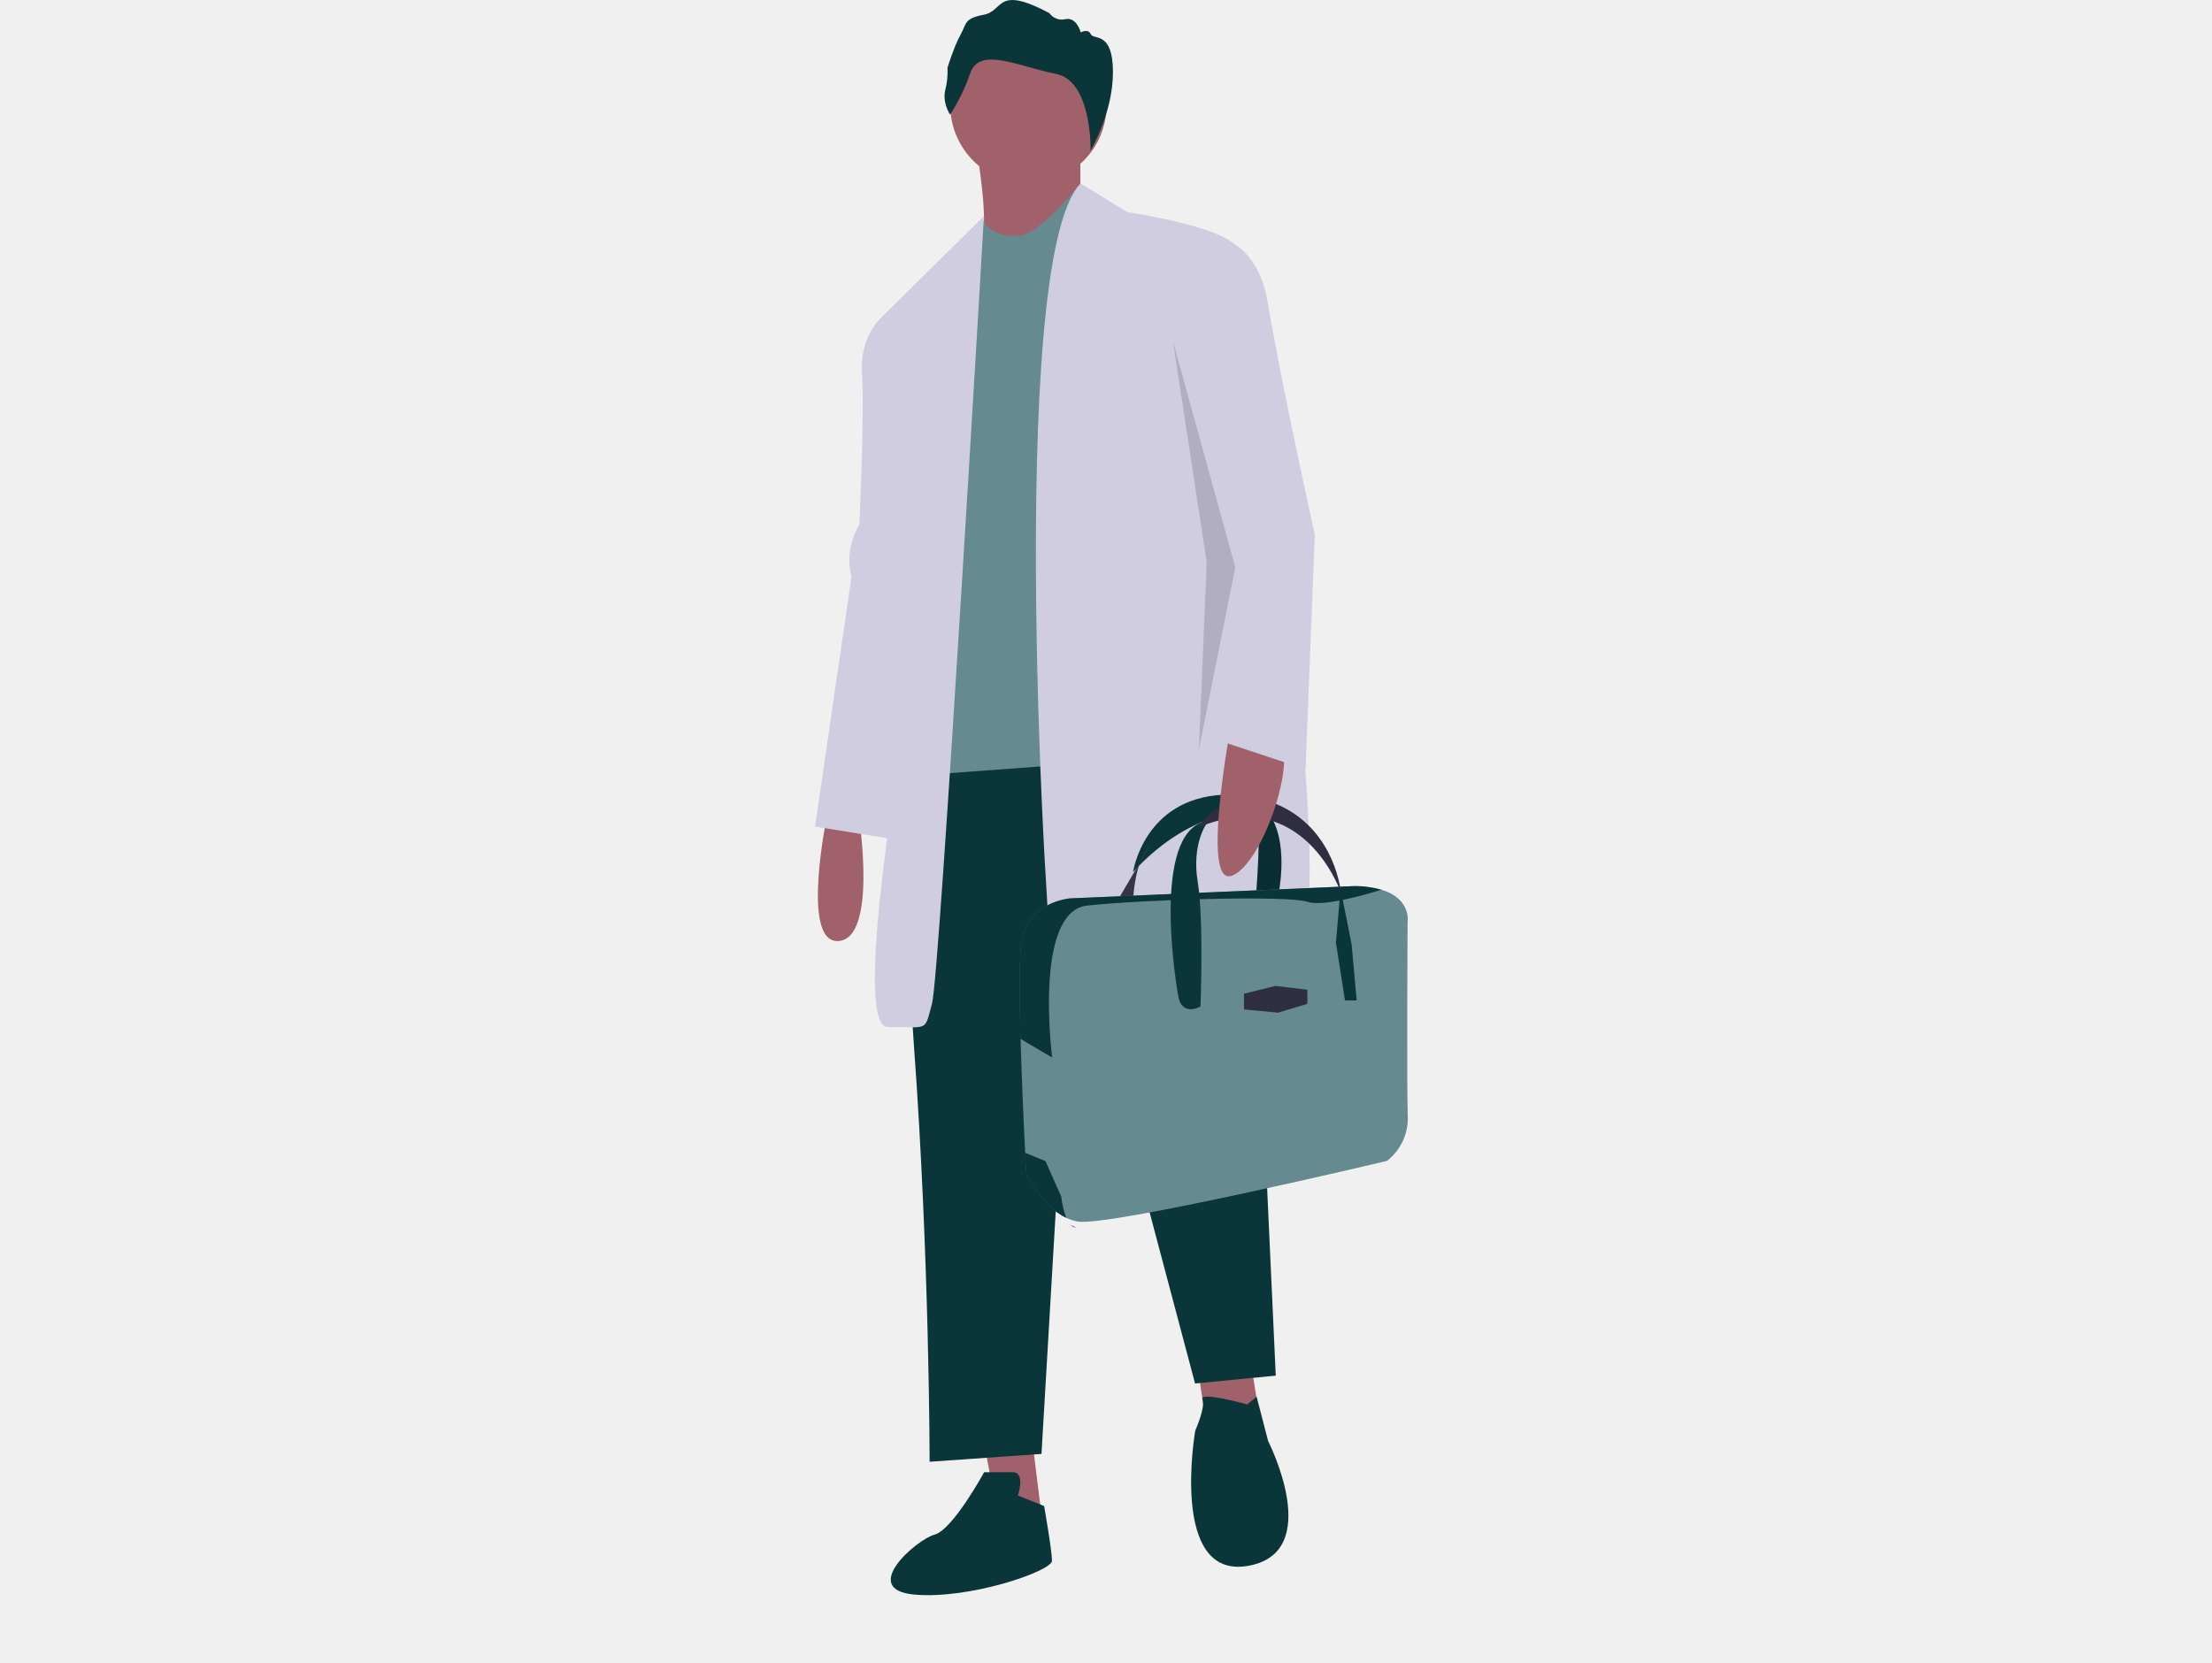
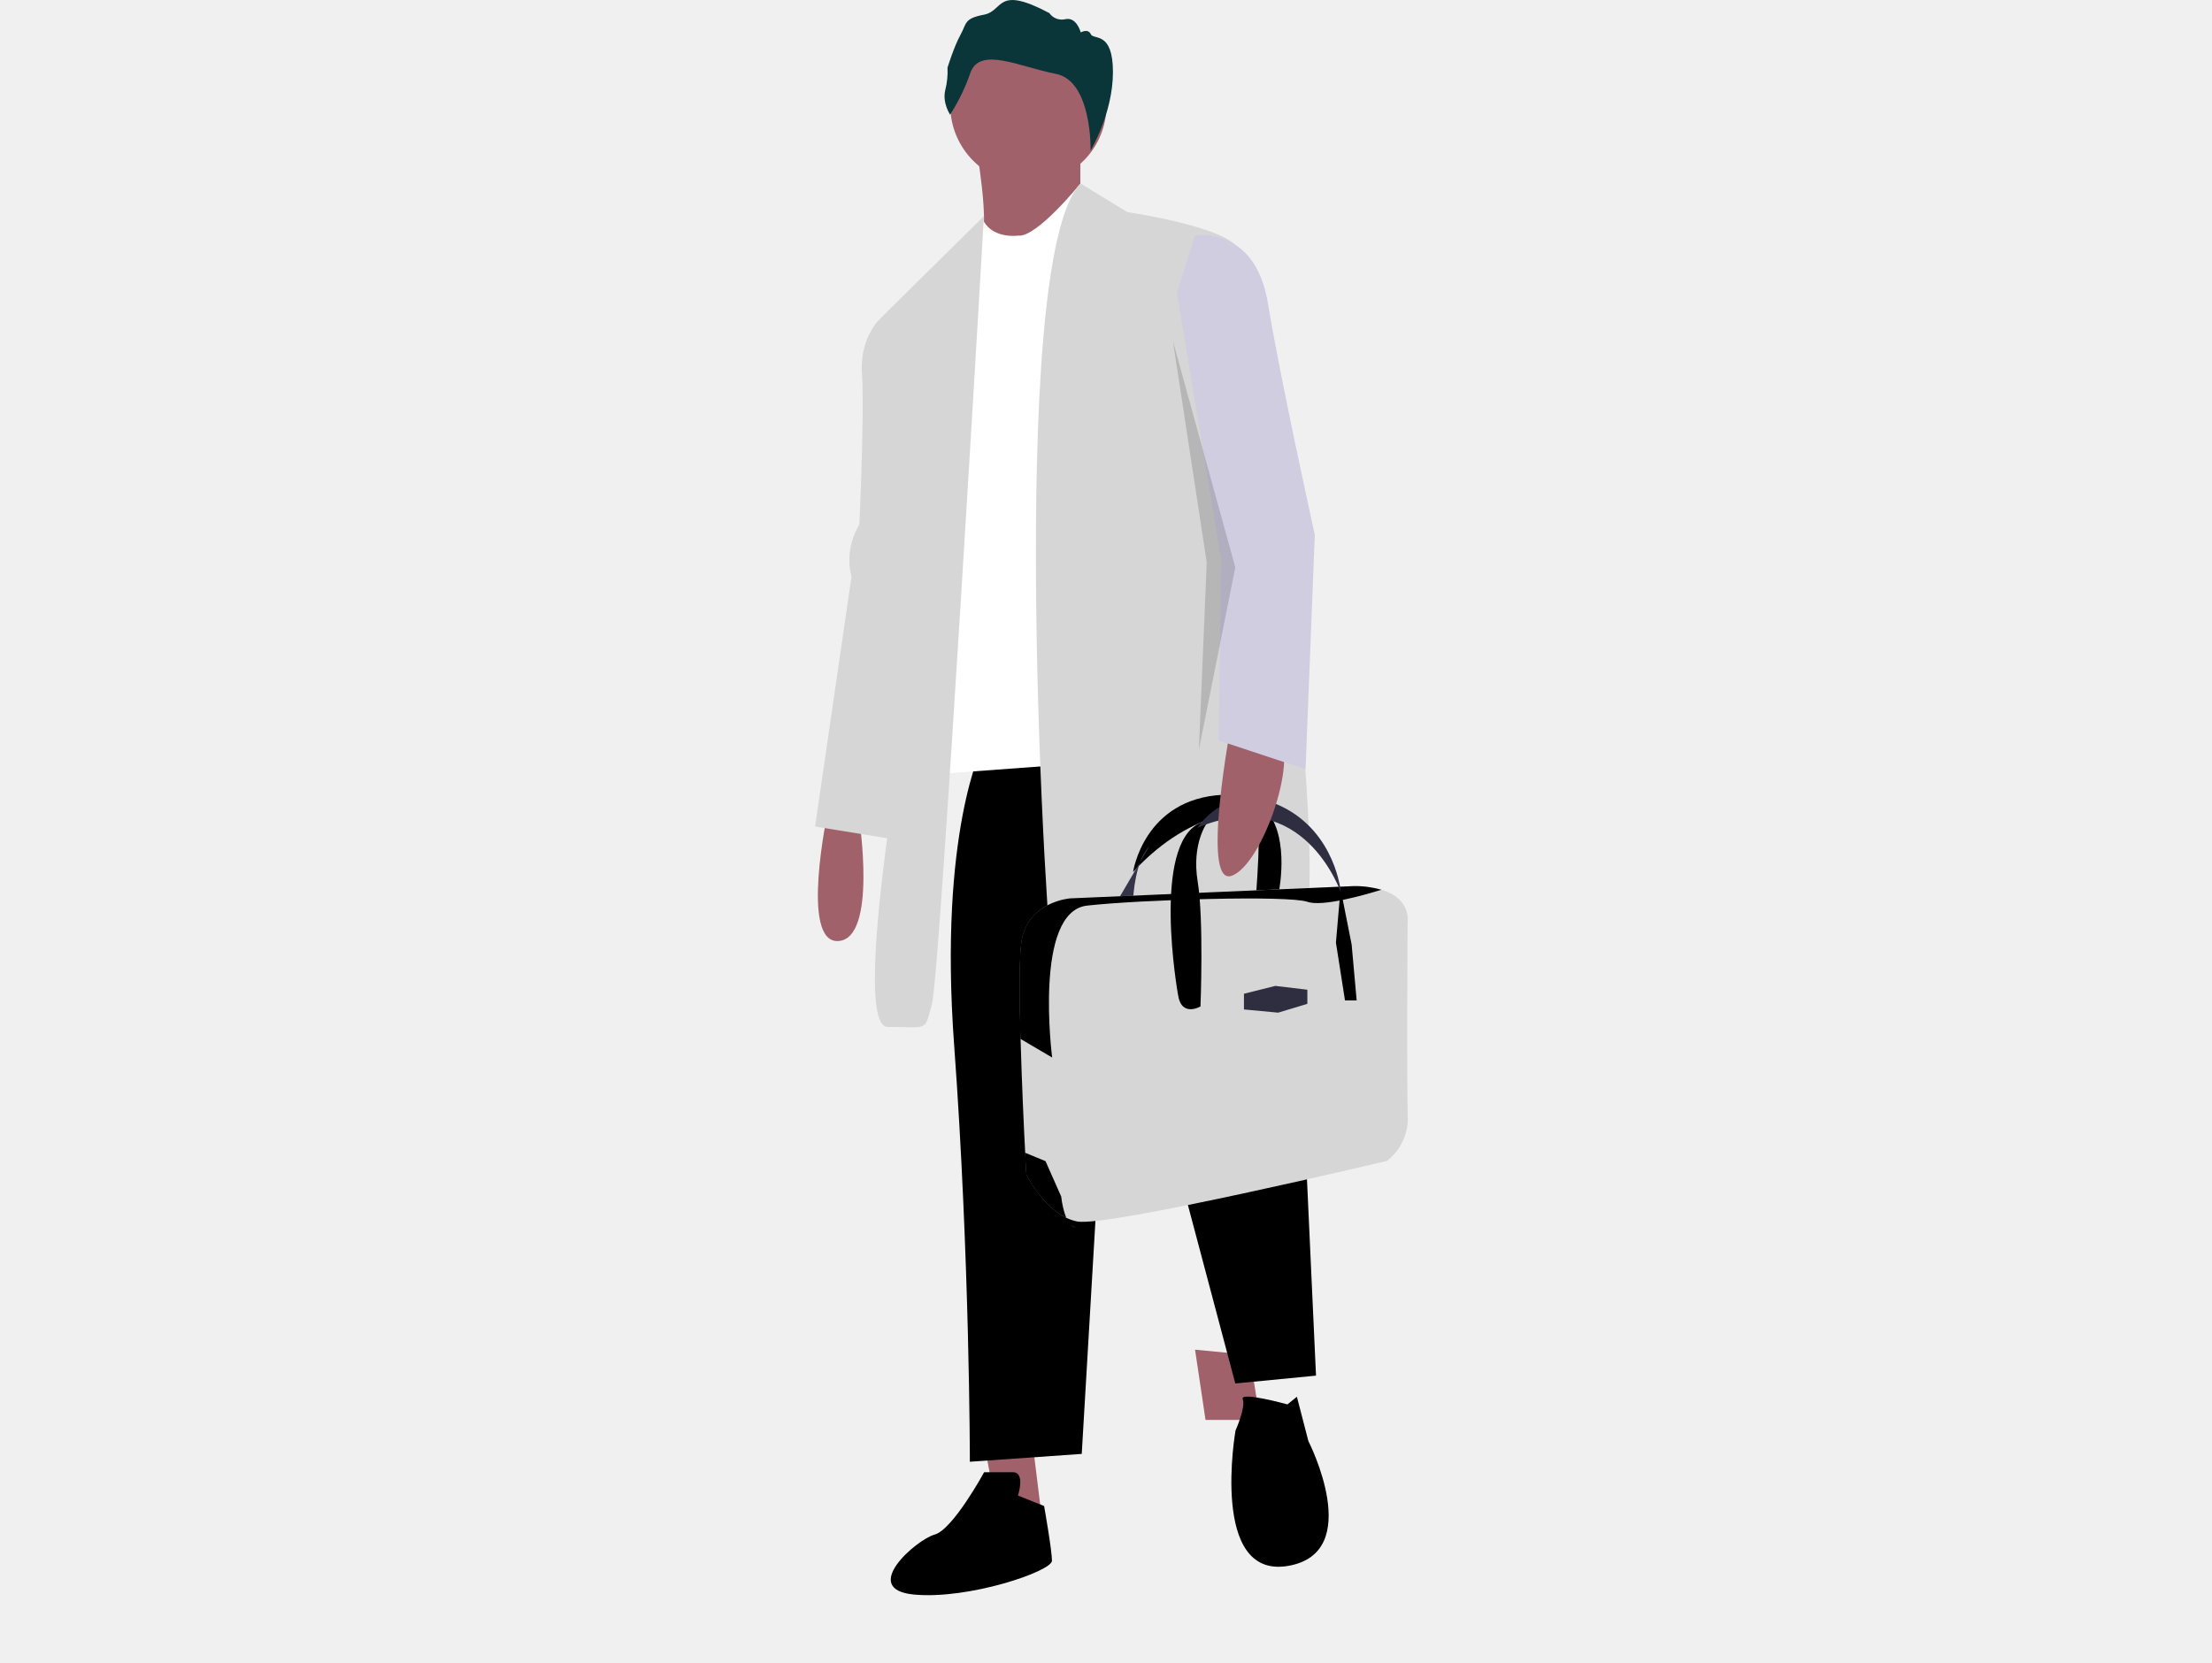
<svg xmlns="http://www.w3.org/2000/svg" version="1.1" id="Layer_1" x="0px" y="0px" viewBox="0 0 1099.1 826.3" style="enable-background:new 0 0 1099.1 826.3;" xml:space="preserve">
  <style type="text/css">
	.st0{fill:#A0616A;}
- 	.st1{fill:#0B3639;}
- 	.st2{fill:#658A90;}
- 	.st3{fill:#D0CDE1;}
- 	.st4{opacity:0.15;enable-background:new    ;}
- 	.st5{fill:#3F3D56;}
- 	.st6{fill:#2F2E41;}
+ 	.st1{fill:#FFFFFF;}
+ 	.st2{fill:#D6D6D6;}
+ 	.st3{opacity:0.15;enable-background:new    ;}
+ 	.st4{fill:#3F3D56;}
+ 	.st5{fill:#2F2E41;}
+ 	.st6{fill:#0B3639;}
+ 	.st7{fill:#D0CDE1;}
</style>
  <path class="st0" d="M411.4,403c0,0-14.2,66,5.2,64.7c19.4-1.3,10.3-60.8,10.3-60.8L411.4,403z" />
  <polygon class="st0" points="489,717.4 498,765.3 518.7,762.7 512.3,710.9 " />
  <polygon class="st0" points="593.8,670.8 599,705.7 626.1,705.7 620.9,673.4 " />
-   <path class="st1" d="M468.3,370.7c0,0-22,42.7-14.2,148.8c7.8,106.1,7.8,207,7.8,207l55.6-3.9L533,458.6l60.8,229l40.1-3.9  l-10.3-223.8l-32.3-107.4L468.3,370.7z" />
-   <path class="st1" d="M505.8,743.3c0,0,3.9-11.6-2.6-11.6H489c0,0-15.5,28.5-24.6,31s-37.5,27.2-10.3,29.8  c27.2,2.6,68.6-11.6,68.6-16.8s-3.9-27.2-3.9-27.2L505.8,743.3z" />
-   <path class="st1" d="M619.7,698c0,0-23.8-6.6-22.2-2.6s-3.6,15.6-3.6,15.6s-12.9,73.7,25.9,67.3s10.3-62.1,10.3-62.1l-5.7-22  L619.7,698z" />
-   <ellipse transform="matrix(0.2298 -0.9732 0.9732 0.2298 342.5775 537.6748)" class="st0" cx="511" cy="52.4" rx="38.8" ry="38.8" />
-   <path class="st0" d="M485.1,73.1c0,0,6.5,37.5,2.6,45.3s31,23.3,31,23.3l18.1-44V73.1L485.1,73.1z" />
-   <path class="st2" d="M505.8,117.1c0,0-11.8,1.7-16.9-6.9s-16.8,59.9-16.8,59.9s5.2,90.6-1.3,111.3c-6.5,20.7-5.2,28.5-2.6,32.3  s10.3-1.3,3.9,9.1c-6.5,10.3-6.5,3.9-6.5,14.2s-2.6,47.9-2.6,47.9l139.7-10.3l-66-283.3C536.9,91.2,514.9,118.4,505.8,117.1z" />
-   <path class="st3" d="M560.1,105.4c0,0,53,7.8,55.6,19.4s54.3,335.1,27.2,351.9s-115.1,29.8-119,12.9S499.3,130,536.9,91.2  L560.1,105.4z" />
-   <path class="st1" d="M634.9,446.2H624c0,0,3.3-39.3,0-42.9c0,0-30.4-3.3-61,30.1c0,0,5.3-36.5,44.8-38.4c12.7-0.6,20,4.4,24.1,11.6  C640.6,421.7,634.9,446.2,634.9,446.2z" />
-   <path class="st4" d="M634.9,446.2H624c0,0,3.3-39.3,0-42.9l8,3.2C640.6,421.7,634.9,446.2,634.9,446.2z" />
-   <path class="st5" d="M571.1,420.6l-15,25.6h7C563,446.2,564.1,427.3,571.1,420.6z" />
+   <path d="M488.3,370.7c0,0-22,42.7-14.2,148.8s7.8,207,7.8,207l55.6-3.9l15.5-264l60.8,229l40.1-3.9l-10.3-223.8l-32.3-107.4  L488.3,370.7z" />
+   <path d="M505.8,743.3c0,0,3.9-11.6-2.6-11.6H489c0,0-15.5,28.5-24.6,31s-37.5,27.2-10.3,29.8s68.6-11.6,68.6-16.8  s-3.9-27.2-3.9-27.2L505.8,743.3z" />
+   <path d="M639.7,698c0,0-23.8-6.6-22.2-2.6s-3.6,15.6-3.6,15.6s-12.9,73.7,25.9,67.3s10.3-62.1,10.3-62.1l-5.7-22L639.7,698z" />
+   <ellipse transform="matrix(0.2298 -0.9732 0.9732 0.2298 342.5603 537.6911)" class="st0" cx="511" cy="52.4" rx="38.8" ry="38.8" />
+   <path class="st0" d="M485.1,73.1c0,0,6.5,37.5,2.6,45.3s31,23.3,31,23.3l18.1-44V73.1H485.1z" />
+   <path class="st1" d="M505.8,117.1c0,0-11.8,1.7-16.9-6.9s-16.8,59.9-16.8,59.9s5.2,90.6-1.3,111.3s-5.2,28.5-2.6,32.3  s10.3-1.3,3.9,9.1c-6.5,10.3-6.5,3.9-6.5,14.2s-2.6,47.9-2.6,47.9l139.7-10.3l-66-283.3C536.9,91.2,514.9,118.4,505.8,117.1z" />
+   <path class="st2" d="M560.1,105.4c0,0,53,7.8,55.6,19.4s54.3,335.1,27.2,351.9s-115.1,29.8-119,12.9s-24.6-359.6,13-398.4  L560.1,105.4z" />
+   <path d="M634.9,446.2H624c0,0,3.3-39.3,0-42.9c0,0-30.4-3.3-61,30.1c0,0,5.3-36.5,44.8-38.4c12.7-0.6,20,4.4,24.1,11.6  C640.6,421.7,634.9,446.2,634.9,446.2z" />
+   <path class="st3" d="M634.9,446.2H624c0,0,3.3-39.3,0-42.9l8,3.2C640.6,421.7,634.9,446.2,634.9,446.2z" />
  <path class="st4" d="M571.1,420.6l-15,25.6h7C563,446.2,564.1,427.3,571.1,420.6z" />
+   <path class="st3" d="M571.1,420.6l-15,25.6h7C563,446.2,564.1,427.3,571.1,420.6z" />
  <path class="st2" d="M699.5,554.6c0.4,8.7-3.5,17.1-10.4,22.4c0,0-138.4,32.9-153.8,30.1c-1.9-0.4-3.7-1-5.4-1.8  c-12.2-5.8-19.9-21.6-19.9-21.6s-0.2-4.1-0.6-10.8c-0.7-12.9-1.7-35.4-2.3-56.6c-0.6-20.9-0.7-40.6,0.5-48.4  c3.1-19.8,24.2-21.4,24.2-21.4l140.9-6.1c4.6,0,9.2,0.6,13.7,1.8c15.2,4.6,13,16.3,13,16.3S698.9,539.6,699.5,554.6z" />
-   <path class="st1" d="M686.4,442.2c-8.6,2.7-29.4,8.6-36.8,6c-9.5-3.3-82.7-1.1-109.5,1.9c-26.7,3.1-17.3,75.5-17.3,75.5l-15.8-9.3  c-0.6-20.9-0.7-40.6,0.5-48.4c3.1-19.8,24.2-21.4,24.2-21.4l140.9-6.1C677.4,440.3,682,441,686.4,442.2z" />
-   <path class="st1" d="M585.3,494.2c0,0-13.4-75,11.3-85.3l3.2,0c0,0-7.8,10.3-4.7,29.2s1.4,62.1,1.4,62.1S586.9,505.9,585.3,494.2z" />
-   <path class="st6" d="M595,411.4c0,0,14.8-23.7,41.8-10.6s29.5,42.9,29.5,42.9S647.7,389.1,595,411.4z" />
-   <polygon class="st1" points="668.3,497.2 663.8,468.5 666.1,441.7 671.6,469.4 674.1,497.2 " />
-   <polygon class="st6" points="618.1,493.9 633.7,490 649.6,491.9 649.6,498.9 635.1,503.3 618.1,501.7 " />
-   <path class="st1" d="M527.3,594.7c0.4,3.6,1.2,7.2,2.5,10.6c-12.2-5.8-19.9-21.6-19.9-21.6s-0.2-4.1-0.6-10.8l10.2,4.2L527.3,594.7z  " />
-   <path class="st6" d="M534,610c-0.7-0.2-1.4-0.5-1.9-1.1C534.2,609.8,535.1,610.3,534,610z" />
-   <path class="st3" d="M488.9,107.4l-50.4,49.8l18.1,161.7c0,0-36.2,191.5-15.5,191.5c20.7,0,18.1,2.6,22-11.6  S488.9,107.4,488.9,107.4z" />
-   <path class="st3" d="M451.5,153.3l-12.9,3.9c0,0-11.6,9.1-10.3,28.5s-1.3,75-1.3,75s-7.8,11.6-3.9,25.9l-18.1,124.2l40.1,6.5  l14.2-64.7L451.5,153.3z" />
-   <path class="st0" d="M611.9,359c0,0-15.5,81.5,0,76.3c15.5-5.2,34.9-62.1,22-71.2S611.9,359,611.9,359z" />
-   <path class="st1" d="M472.1,57c0,0-4-5.9-2.4-12.3c0.9-3.6,1.3-7.4,1.1-11.1c0,0,3.2-10.4,6.4-16.2s1.7-8.2,11.7-10.1  s5.9-14.9,32.5-0.8c1.8,2.6,5,3.8,8.1,3c5.5-1.1,7.5,6.6,7.5,6.6s3.7-2.1,5,0.9S553,15.2,553,35.8s-11.1,39-11.1,39  s0.8-34.6-17.3-38.1s-37.6-13.7-42.4-0.6C479.7,43.4,476.3,50.4,472.1,57z" />
-   <path class="st3" d="M593.8,117.1c0,0,29.8-5.2,36.2,33.6s23.3,115.1,23.3,115.1l-4.6,116.5l-43.2-14.3l1.3-89.3l-22-133.3  L593.8,117.1z" />
-   <polygon class="st4" points="582.8,169.5 599.6,279.5 595.7,372.6 613.8,282 " />
+   <path d="M686.4,442.2c-8.6,2.7-29.4,8.6-36.8,6c-9.5-3.3-82.7-1.1-109.5,1.9c-26.7,3.1-17.3,75.5-17.3,75.5l-15.8-9.3  c-0.6-20.9-0.7-40.6,0.5-48.4c3.1-19.8,24.2-21.4,24.2-21.4l140.9-6.1C677.4,440.3,682,441,686.4,442.2z" />
+   <path d="M585.3,494.2c0,0-13.4-75,11.3-85.3h3.2c0,0-7.8,10.3-4.7,29.2s1.4,62.1,1.4,62.1S586.9,505.9,585.3,494.2z" />
+   <path class="st5" d="M595,411.4c0,0,14.8-23.7,41.8-10.6s29.5,42.9,29.5,42.9S647.7,389.1,595,411.4z" />
+   <polygon points="668.3,497.2 663.8,468.5 666.1,441.7 671.6,469.4 674.1,497.2 " />
+   <polygon class="st5" points="618.1,493.9 633.7,490 649.6,491.9 649.6,498.9 635.1,503.3 618.1,501.7 " />
+   <path d="M527.3,594.7c0.4,3.6,1.2,7.2,2.5,10.6c-12.2-5.8-19.9-21.6-19.9-21.6s-0.2-4.1-0.6-10.8l10.2,4.2L527.3,594.7z" />
+   <path class="st5" d="M534,610c-0.7-0.2-1.4-0.5-1.9-1.1C534.2,609.8,535.1,610.3,534,610z" />
+   <path class="st2" d="M488.9,107.4l-50.4,49.8l18.1,161.7c0,0-36.2,191.5-15.5,191.5s18.1,2.6,22-11.6S488.9,107.4,488.9,107.4z" />
+   <path class="st2" d="M451.5,153.3l-12.9,3.9c0,0-11.6,9.1-10.3,28.5s-1.3,75-1.3,75s-7.8,11.6-3.9,25.9L405,410.8l40.1,6.5  l14.2-64.7L451.5,153.3z" />
+   <path class="st0" d="M611.9,359c0,0-15.5,81.5,0,76.3s34.9-62.1,22-71.2S611.9,359,611.9,359z" />
+   <path class="st6" d="M472.1,57c0,0-4-5.9-2.4-12.3c0.9-3.6,1.3-7.4,1.1-11.1c0,0,3.2-10.4,6.4-16.2s1.7-8.2,11.7-10.1  s5.9-14.9,32.5-0.8c1.8,2.6,5,3.8,8.1,3c5.5-1.1,7.5,6.6,7.5,6.6s3.7-2.1,5,0.9s11-1.8,11,18.8s-11.1,39-11.1,39s0.8-34.6-17.3-38.1  S487,23,482.2,36.1C479.7,43.4,476.3,50.4,472.1,57z" />
+   <path class="st7" d="M593.8,117.1c0,0,29.8-5.2,36.2,33.6s23.3,115.1,23.3,115.1l-4.6,116.5L605.5,368l1.3-89.3l-22-133.3  L593.8,117.1z" />
+   <polygon class="st3" points="582.8,169.5 599.6,279.5 595.7,372.6 613.8,282 " />
</svg>
